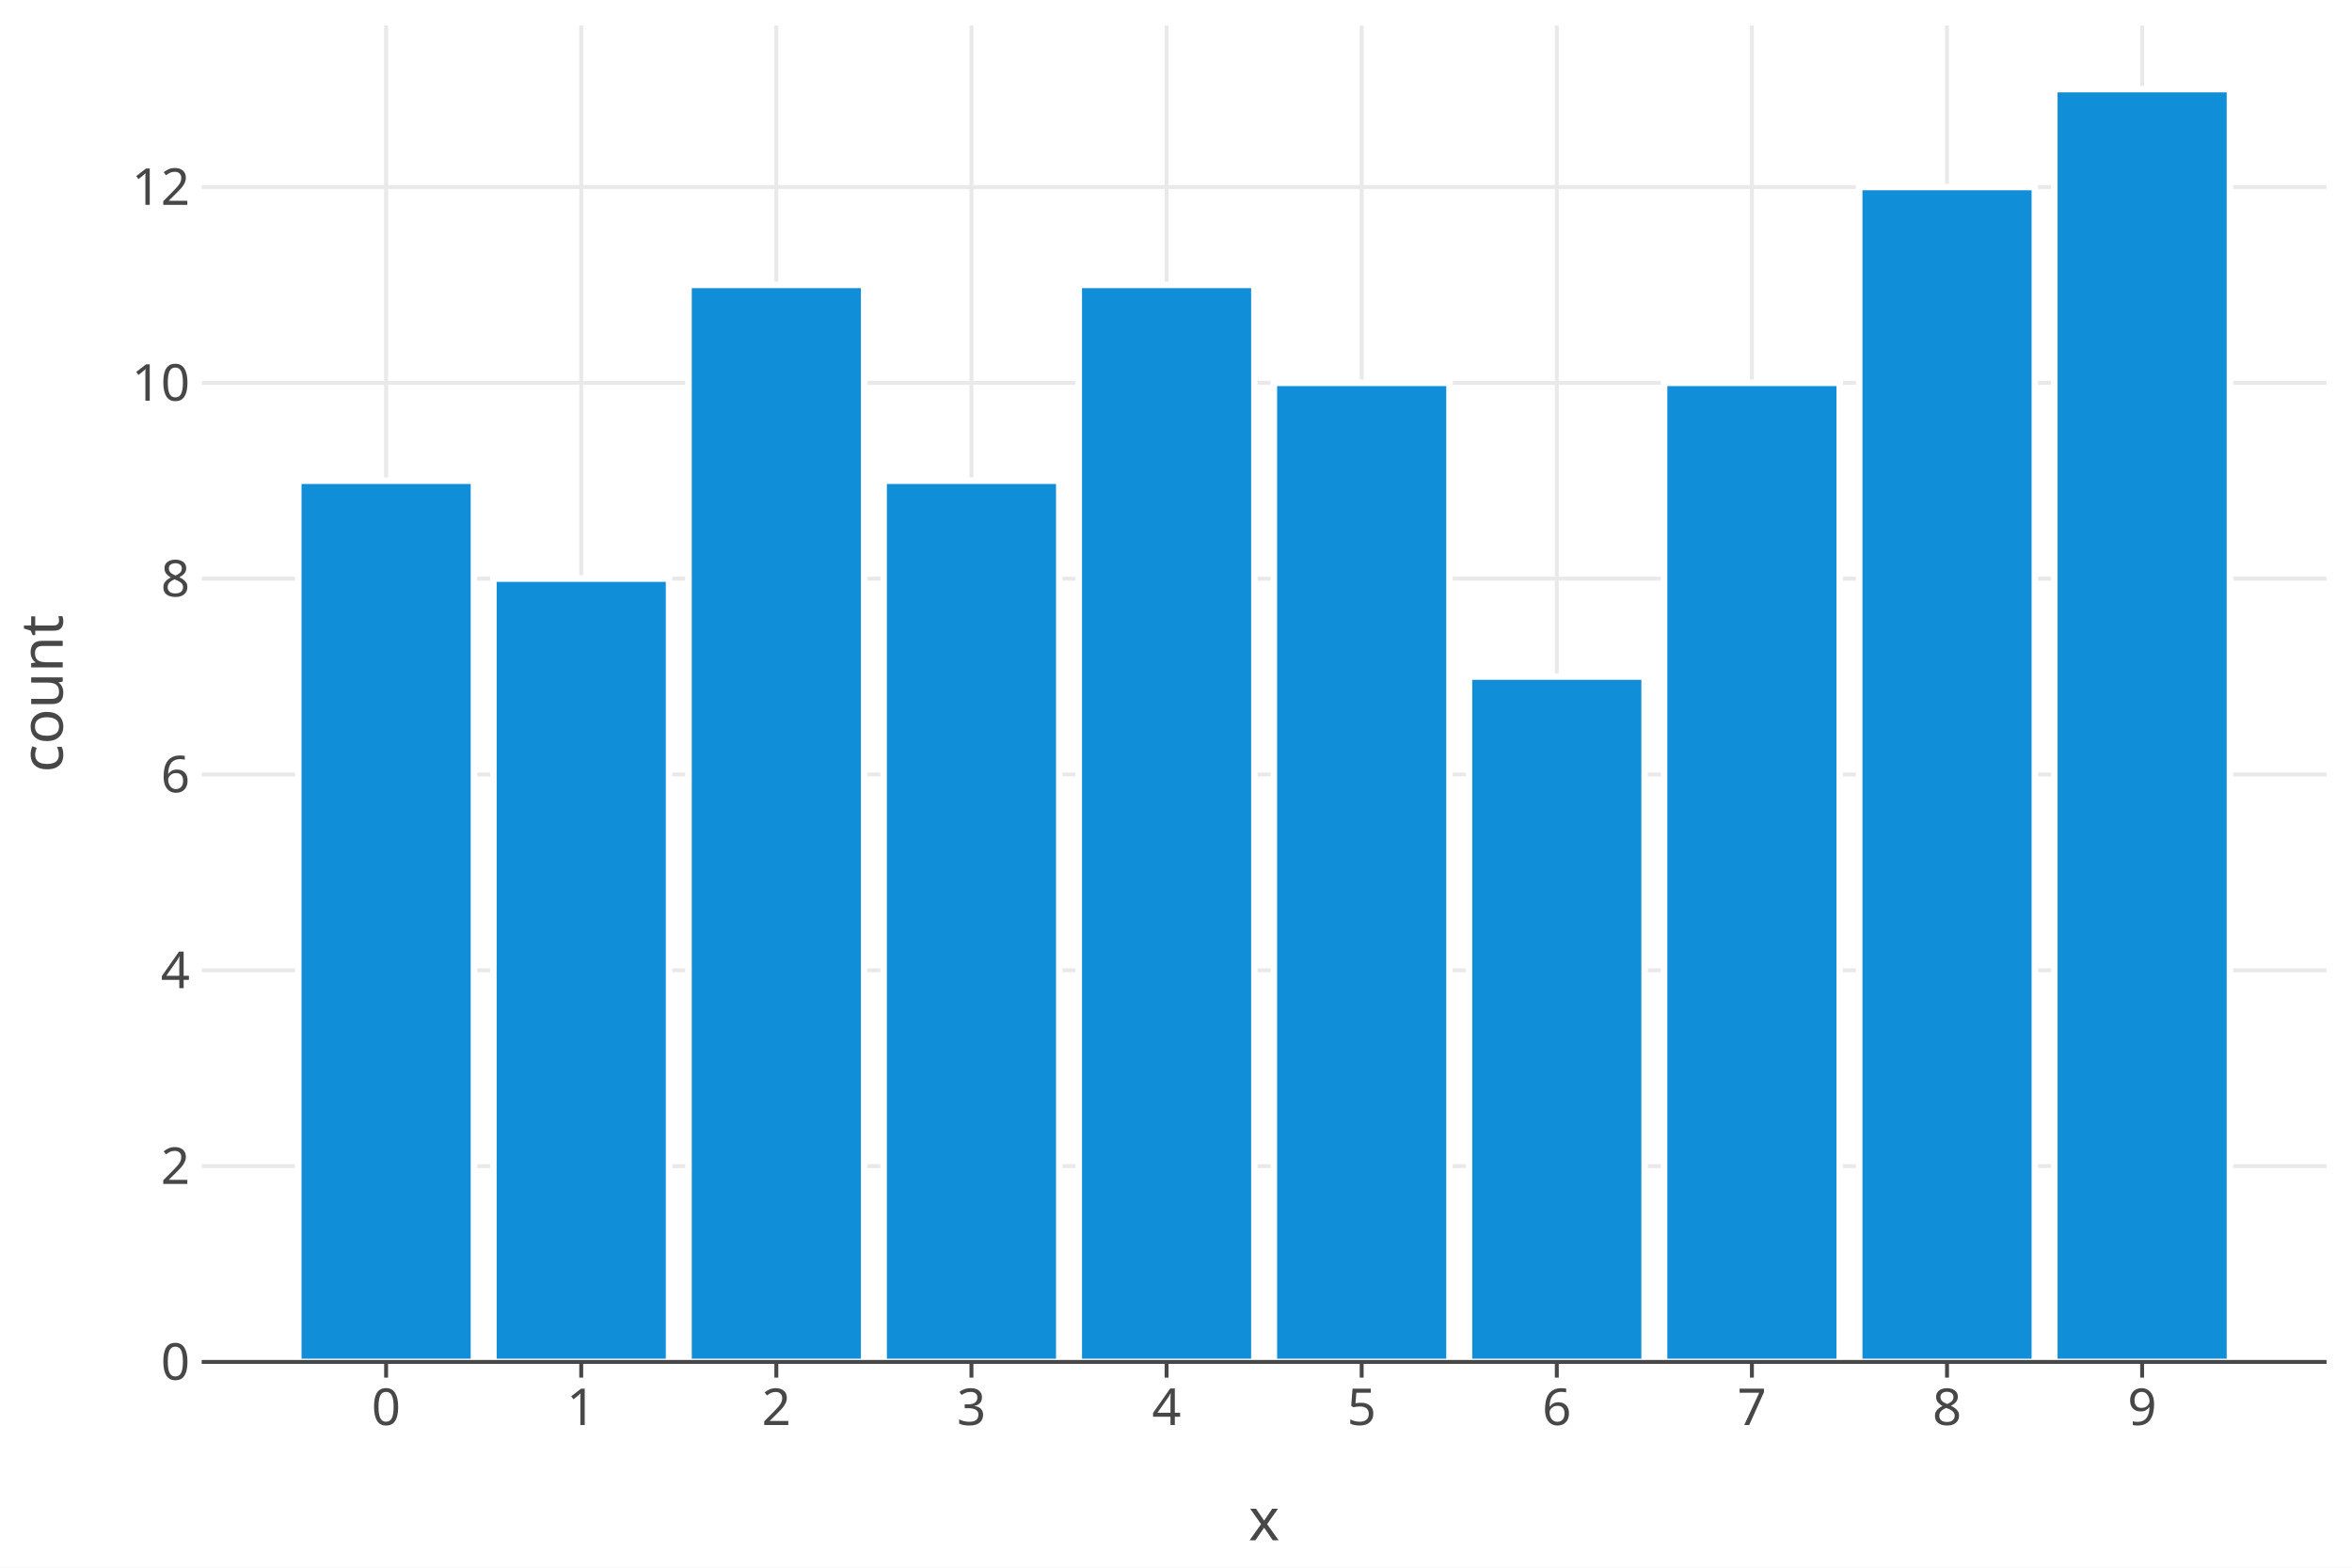
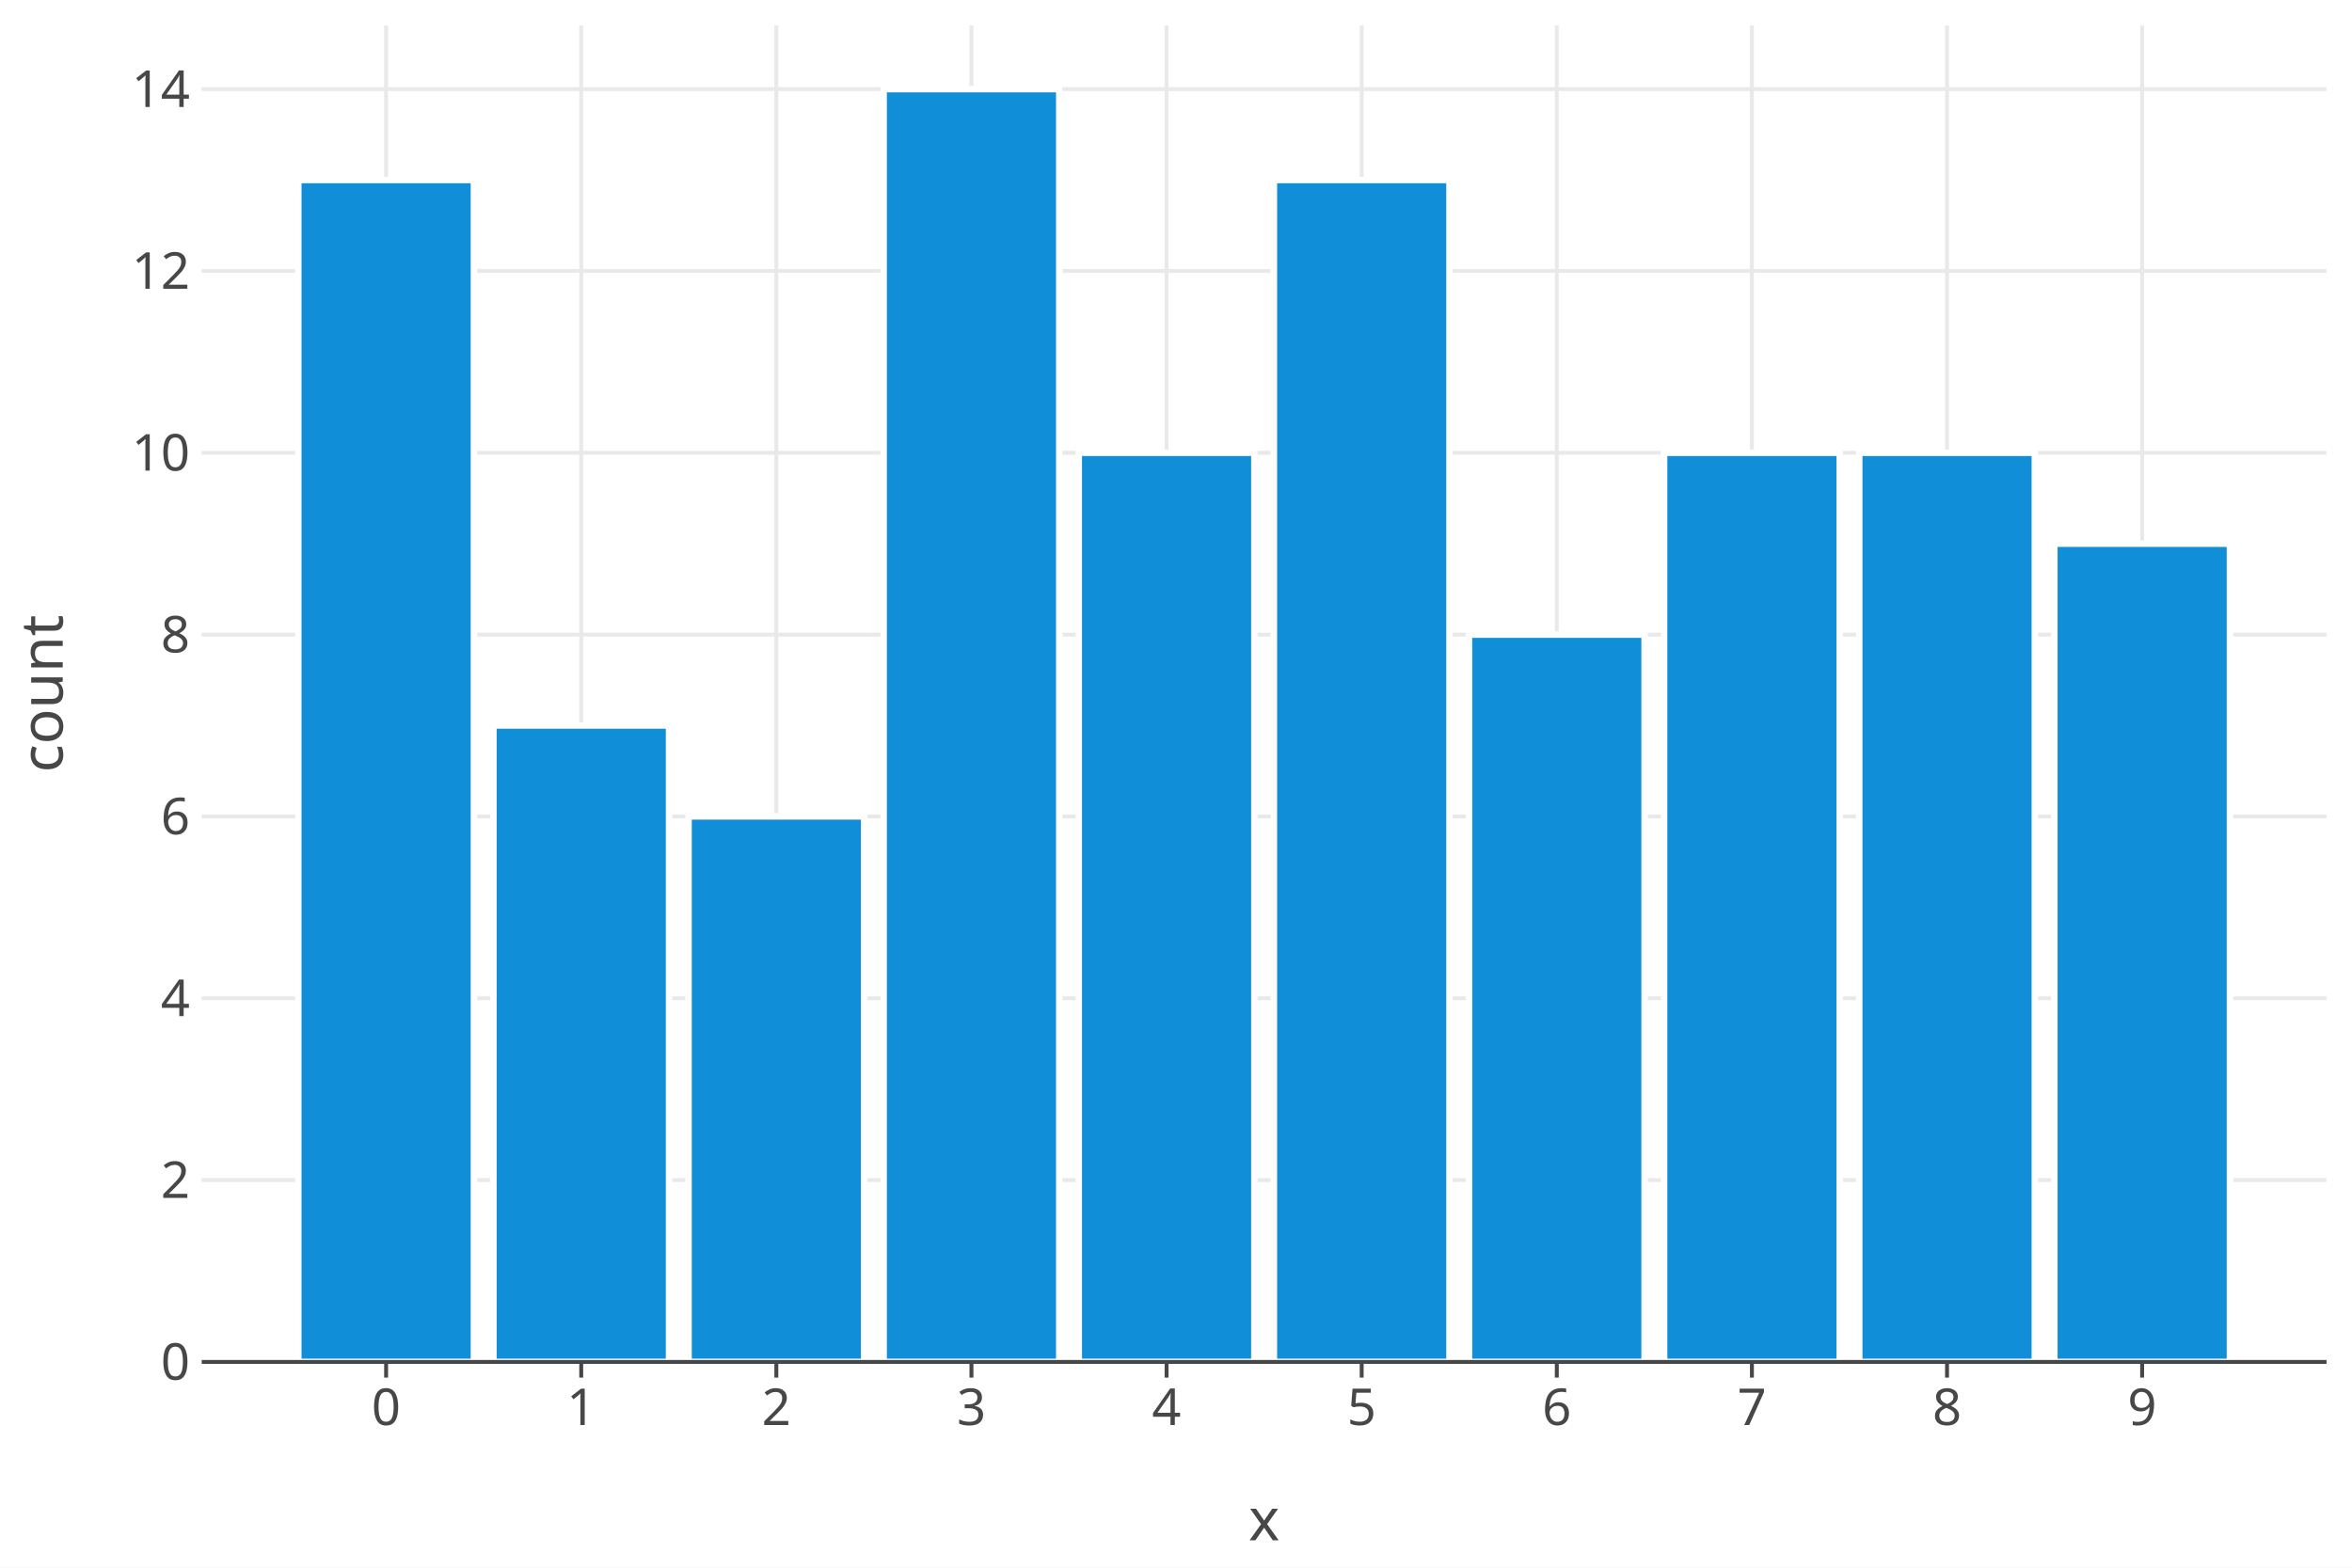
- <svg xmlns="http://www.w3.org/2000/svg" class="plt-container" width="600.0" height="400.0">
+ <svg xmlns="http://www.w3.org/2000/svg" display="block" class="plt-container" width="600.0" height="400.0">
  <style type="text/css">
  .plt-container {
   font-family: Lucida Grande, sans-serif;
   user-select: none;
   -webkit-user-select: none;
   -moz-user-select: none;
   -ms-user-select: none;
}
text {
   text-rendering: optimizeLegibility;
}
- #pycwVtb .plot-title {
+ #pVstVfk .plot-title {
   fill: #474747;
   font-family: Lucida Grande, sans-serif;
   font-size: 16.0px;
   font-weight: normal;
   font-style: normal;   
}
- #pycwVtb .plot-subtitle {
+ #pVstVfk .plot-subtitle {
   fill: #474747;
   font-family: Lucida Grande, sans-serif;
   font-size: 15.0px;
   font-weight: normal;
   font-style: normal;   
}
- #pycwVtb .plot-caption {
-    fill: #474747;
-    font-family: Lucida Grande, sans-serif;
-    font-size: 13.0px;
-    font-weight: normal;
-    font-style: normal;   
- }
- #pycwVtb .legend-title {
+ #pVstVfk .plot-caption {
+    fill: #474747;
+    font-family: Lucida Grande, sans-serif;
+    font-size: 13.0px;
+    font-weight: normal;
+    font-style: normal;   
+ }
+ #pVstVfk .legend-title {
   fill: #474747;
   font-family: Lucida Grande, sans-serif;
   font-size: 15.0px;
   font-weight: normal;
   font-style: normal;   
}
- #pycwVtb .legend-item {
-    fill: #474747;
-    font-family: Lucida Grande, sans-serif;
-    font-size: 13.0px;
-    font-weight: normal;
-    font-style: normal;   
- }
- #pycwVtb .axis-title-x {
+ #pVstVfk .legend-item {
+    fill: #474747;
+    font-family: Lucida Grande, sans-serif;
+    font-size: 13.0px;
+    font-weight: normal;
+    font-style: normal;   
+ }
+ #pVstVfk .axis-title-x {
   fill: #474747;
   font-family: Lucida Grande, sans-serif;
   font-size: 15.0px;
   font-weight: normal;
   font-style: normal;   
}
- #pycwVtb .axis-text-x {
-    fill: #474747;
-    font-family: Lucida Grande, sans-serif;
-    font-size: 13.0px;
-    font-weight: normal;
-    font-style: normal;   
- }
- #dDYAcnL .axis-tooltip-text-x {
+ #pVstVfk .axis-text-x {
+    fill: #474747;
+    font-family: Lucida Grande, sans-serif;
+    font-size: 13.0px;
+    font-weight: normal;
+    font-style: normal;   
+ }
+ #dBbWcaA .axis-tooltip-text-x {
   fill: #ffffff;
   font-family: Lucida Grande, sans-serif;
   font-size: 13.0px;
   font-weight: normal;
   font-style: normal;   
}
- #pycwVtb .axis-title-y {
+ #pVstVfk .axis-title-y {
   fill: #474747;
   font-family: Lucida Grande, sans-serif;
   font-size: 15.0px;
   font-weight: normal;
   font-style: normal;   
}
- #pycwVtb .axis-text-y {
-    fill: #474747;
-    font-family: Lucida Grande, sans-serif;
-    font-size: 13.0px;
-    font-weight: normal;
-    font-style: normal;   
- }
- #dDYAcnL .axis-tooltip-text-y {
+ #pVstVfk .axis-text-y {
+    fill: #474747;
+    font-family: Lucida Grande, sans-serif;
+    font-size: 13.0px;
+    font-weight: normal;
+    font-style: normal;   
+ }
+ #dBbWcaA .axis-tooltip-text-y {
   fill: #ffffff;
   font-family: Lucida Grande, sans-serif;
   font-size: 13.0px;
   font-weight: normal;
   font-style: normal;   
}
- #pycwVtb .facet-strip-text-x {
-    fill: #474747;
-    font-family: Lucida Grande, sans-serif;
-    font-size: 13.0px;
-    font-weight: normal;
-    font-style: normal;   
- }
- #pycwVtb .facet-strip-text-y {
-    fill: #474747;
-    font-family: Lucida Grande, sans-serif;
-    font-size: 13.0px;
-    font-weight: normal;
-    font-style: normal;   
- }
- #dDYAcnL .tooltip-text {
-    fill: #474747;
-    font-family: Lucida Grande, sans-serif;
-    font-size: 13.0px;
-    font-weight: normal;
-    font-style: normal;   
- }
- #dDYAcnL .tooltip-title {
+ #pVstVfk .facet-strip-text-x {
+    fill: #474747;
+    font-family: Lucida Grande, sans-serif;
+    font-size: 13.0px;
+    font-weight: normal;
+    font-style: normal;   
+ }
+ #pVstVfk .facet-strip-text-y {
+    fill: #474747;
+    font-family: Lucida Grande, sans-serif;
+    font-size: 13.0px;
+    font-weight: normal;
+    font-style: normal;   
+ }
+ #dBbWcaA .tooltip-text {
+    fill: #474747;
+    font-family: Lucida Grande, sans-serif;
+    font-size: 13.0px;
+    font-weight: normal;
+    font-style: normal;   
+ }
+ #dBbWcaA .tooltip-title {
   fill: #474747;
   font-family: Lucida Grande, sans-serif;
   font-size: 13.0px;
   font-weight: bold;
   font-style: normal;   
}
- #dDYAcnL .tooltip-label {
+ #dBbWcaA .tooltip-label {
   fill: #474747;
   font-family: Lucida Grande, sans-serif;
   font-size: 13.0px;
   font-weight: bold;
   font-style: normal;   
}

  </style>
-   <g id="pycwVtb">
+   <g id="pVstVfk">
    <path fill-rule="evenodd" fill="rgb(255,255,255)" fill-opacity="1.0" d="M0.0 0.0 L0.0 400.0 L600.0 400.0 L600.0 0.0 Z">
    </path>
    <g transform="translate(29.5 6.5 ) ">
-       <g transform="translate(21.96121 0.0 ) ">
-         <line x1="47.036" y1="341.0" x2="47.036" y2="0.0" stroke="rgb(233,233,233)" stroke-opacity="1.0" stroke-width="1.0" fill="none">
-         </line>
-         <line x1="96.81" y1="341.0" x2="96.81" y2="0.0" stroke="rgb(233,233,233)" stroke-opacity="1.0" stroke-width="1.0" fill="none">
-         </line>
-         <line x1="146.584" y1="341.0" x2="146.584" y2="0.0" stroke="rgb(233,233,233)" stroke-opacity="1.0" stroke-width="1.0" fill="none">
-         </line>
-         <line x1="196.358" y1="341.0" x2="196.358" y2="0.0" stroke="rgb(233,233,233)" stroke-opacity="1.0" stroke-width="1.0" fill="none">
-         </line>
-         <line x1="246.132" y1="341.0" x2="246.132" y2="0.0" stroke="rgb(233,233,233)" stroke-opacity="1.0" stroke-width="1.0" fill="none">
-         </line>
-         <line x1="295.906" y1="341.0" x2="295.906" y2="0.0" stroke="rgb(233,233,233)" stroke-opacity="1.0" stroke-width="1.0" fill="none">
-         </line>
-         <line x1="345.68" y1="341.0" x2="345.68" y2="0.0" stroke="rgb(233,233,233)" stroke-opacity="1.0" stroke-width="1.0" fill="none">
-         </line>
-         <line x1="395.454" y1="341.0" x2="395.454" y2="0.0" stroke="rgb(233,233,233)" stroke-opacity="1.0" stroke-width="1.0" fill="none">
-         </line>
-         <line x1="445.228" y1="341.0" x2="445.228" y2="0.0" stroke="rgb(233,233,233)" stroke-opacity="1.0" stroke-width="1.0" fill="none">
-         </line>
-         <line x1="495.002" y1="341.0" x2="495.002" y2="0.0" stroke="rgb(233,233,233)" stroke-opacity="1.0" stroke-width="1.0" fill="none">
-         </line>
+       <g>
+         <g transform="translate(21.96121 0.0 ) ">
+           <g>
+             <line x1="47.036" y1="0.0" x2="47.036" y2="341.0" stroke="rgb(233,233,233)" stroke-opacity="1.0" stroke-width="1.0" fill="none">
+             </line>
+             <line x1="96.81" y1="0.0" x2="96.81" y2="341.0" stroke="rgb(233,233,233)" stroke-opacity="1.0" stroke-width="1.0" fill="none">
+             </line>
+             <line x1="146.584" y1="0.0" x2="146.584" y2="341.0" stroke="rgb(233,233,233)" stroke-opacity="1.0" stroke-width="1.0" fill="none">
+             </line>
+             <line x1="196.358" y1="0.0" x2="196.358" y2="341.0" stroke="rgb(233,233,233)" stroke-opacity="1.0" stroke-width="1.0" fill="none">
+             </line>
+             <line x1="246.132" y1="0.0" x2="246.132" y2="341.0" stroke="rgb(233,233,233)" stroke-opacity="1.0" stroke-width="1.0" fill="none">
+             </line>
+             <line x1="295.906" y1="0.0" x2="295.906" y2="341.0" stroke="rgb(233,233,233)" stroke-opacity="1.0" stroke-width="1.0" fill="none">
+             </line>
+             <line x1="345.68" y1="0.0" x2="345.68" y2="341.0" stroke="rgb(233,233,233)" stroke-opacity="1.0" stroke-width="1.0" fill="none">
+             </line>
+             <line x1="395.454" y1="0.0" x2="395.454" y2="341.0" stroke="rgb(233,233,233)" stroke-opacity="1.0" stroke-width="1.0" fill="none">
+             </line>
+             <line x1="445.228" y1="0.0" x2="445.228" y2="341.0" stroke="rgb(233,233,233)" stroke-opacity="1.0" stroke-width="1.0" fill="none">
+             </line>
+             <line x1="495.002" y1="0.0" x2="495.002" y2="341.0" stroke="rgb(233,233,233)" stroke-opacity="1.0" stroke-width="1.0" fill="none">
+             </line>
+           </g>
+         </g>
+         <g transform="translate(21.96121 0.0 ) ">
+           <g>
+             <line x1="0.0" y1="341.0" x2="542.039" y2="341.0" stroke="rgb(233,233,233)" stroke-opacity="1.0" stroke-width="1.0" fill="none">
+             </line>
+             <line x1="0.0" y1="294.605" x2="542.039" y2="294.605" stroke="rgb(233,233,233)" stroke-opacity="1.0" stroke-width="1.0" fill="none">
+             </line>
+             <line x1="0.0" y1="248.211" x2="542.039" y2="248.211" stroke="rgb(233,233,233)" stroke-opacity="1.0" stroke-width="1.0" fill="none">
+             </line>
+             <line x1="0.0" y1="201.816" x2="542.039" y2="201.816" stroke="rgb(233,233,233)" stroke-opacity="1.0" stroke-width="1.0" fill="none">
+             </line>
+             <line x1="0.0" y1="155.422" x2="542.039" y2="155.422" stroke="rgb(233,233,233)" stroke-opacity="1.0" stroke-width="1.0" fill="none">
+             </line>
+             <line x1="0.0" y1="109.027" x2="542.039" y2="109.027" stroke="rgb(233,233,233)" stroke-opacity="1.0" stroke-width="1.0" fill="none">
+             </line>
+             <line x1="0.0" y1="62.633" x2="542.039" y2="62.633" stroke="rgb(233,233,233)" stroke-opacity="1.0" stroke-width="1.0" fill="none">
+             </line>
+             <line x1="0.0" y1="16.238" x2="542.039" y2="16.238" stroke="rgb(233,233,233)" stroke-opacity="1.0" stroke-width="1.0" fill="none">
+             </line>
+           </g>
+         </g>
      </g>
-       <g transform="translate(21.96121 0.0 ) ">
-         <line x1="0.0" y1="341.0" x2="542.039" y2="341.0" stroke="rgb(233,233,233)" stroke-opacity="1.0" stroke-width="1.0" fill="none">
-         </line>
-         <line x1="0.0" y1="291.037" x2="542.039" y2="291.037" stroke="rgb(233,233,233)" stroke-opacity="1.0" stroke-width="1.0" fill="none">
-         </line>
-         <line x1="0.0" y1="241.073" x2="542.039" y2="241.073" stroke="rgb(233,233,233)" stroke-opacity="1.0" stroke-width="1.0" fill="none">
-         </line>
-         <line x1="0.0" y1="191.11" x2="542.039" y2="191.11" stroke="rgb(233,233,233)" stroke-opacity="1.0" stroke-width="1.0" fill="none">
-         </line>
-         <line x1="0.0" y1="141.147" x2="542.039" y2="141.147" stroke="rgb(233,233,233)" stroke-opacity="1.0" stroke-width="1.0" fill="none">
-         </line>
-         <line x1="0.0" y1="91.183" x2="542.039" y2="91.183" stroke="rgb(233,233,233)" stroke-opacity="1.0" stroke-width="1.0" fill="none">
-         </line>
-         <line x1="0.0" y1="41.22" x2="542.039" y2="41.22" stroke="rgb(233,233,233)" stroke-opacity="1.0" stroke-width="1.0" fill="none">
-         </line>
-       </g>
-       <g transform="translate(21.96121 0.0 ) " clip-path="url(#ccjF6wF)" clip-bounds-jfx="[rect (0.0, 0.0), (542.039, 341.0)]">
+       <g clip-path="url(#cwFv9KO)" clip-bounds-jfx="[rect (21.961, 0.0), (542.039, 341.0)]">
+         <g transform="translate(21.96121 0.0 ) ">
+           <g>
+             <g>
+               <rect x="74.412" y="178.619" height="162.381" width="44.797" stroke="rgb(255,255,255)" stroke-opacity="1.0" fill="rgb(17,142,216)" fill-opacity="1.0" stroke-width="1.65">
+               </rect>
+               <rect x="124.186" y="201.816" height="139.184" width="44.797" stroke="rgb(255,255,255)" stroke-opacity="1.0" fill="rgb(17,142,216)" fill-opacity="1.0" stroke-width="1.65">
+               </rect>
+               <rect x="24.638" y="39.435" height="301.565" width="44.797" stroke="rgb(255,255,255)" stroke-opacity="1.0" fill="rgb(17,142,216)" fill-opacity="1.0" stroke-width="1.65">
+               </rect>
+               <rect x="422.83" y="109.027" height="231.973" width="44.797" stroke="rgb(255,255,255)" stroke-opacity="1.0" fill="rgb(17,142,216)" fill-opacity="1.0" stroke-width="1.65">
+               </rect>
+               <rect x="373.056" y="109.027" height="231.973" width="44.797" stroke="rgb(255,255,255)" stroke-opacity="1.0" fill="rgb(17,142,216)" fill-opacity="1.0" stroke-width="1.65">
+               </rect>
+               <rect x="273.508" y="39.435" height="301.565" width="44.797" stroke="rgb(255,255,255)" stroke-opacity="1.0" fill="rgb(17,142,216)" fill-opacity="1.0" stroke-width="1.65">
+               </rect>
+               <rect x="472.604" y="132.224" height="208.776" width="44.797" stroke="rgb(255,255,255)" stroke-opacity="1.0" fill="rgb(17,142,216)" fill-opacity="1.0" stroke-width="1.65">
+               </rect>
+               <rect x="323.282" y="155.422" height="185.578" width="44.797" stroke="rgb(255,255,255)" stroke-opacity="1.0" fill="rgb(17,142,216)" fill-opacity="1.0" stroke-width="1.65">
+               </rect>
+               <rect x="173.96" y="16.238" height="324.762" width="44.797" stroke="rgb(255,255,255)" stroke-opacity="1.0" fill="rgb(17,142,216)" fill-opacity="1.0" stroke-width="1.65">
+               </rect>
+               <rect x="223.734" y="109.027" height="231.973" width="44.797" stroke="rgb(255,255,255)" stroke-opacity="1.0" fill="rgb(17,142,216)" fill-opacity="1.0" stroke-width="1.65">
+               </rect>
+             </g>
+           </g>
+         </g>
        <defs>
-           <clipPath id="ccjF6wF">
-             <rect x="0.0" y="0.0" width="542.039" height="341.0">
+           <clipPath id="cwFv9KO">
+             <rect x="21.961" y="0.0" width="542.039" height="341.0">
            </rect>
          </clipPath>
        </defs>
-         <rect x="422.83" y="41.22" height="299.78" width="44.797" stroke="rgb(255,255,255)" stroke-opacity="1.0" fill="rgb(17,142,216)" fill-opacity="1.0" stroke-width="1.65">
-         </rect>
-         <rect x="373.056" y="91.183" height="249.817" width="44.797" stroke="rgb(255,255,255)" stroke-opacity="1.0" fill="rgb(17,142,216)" fill-opacity="1.0" stroke-width="1.65">
-         </rect>
-         <rect x="273.508" y="91.183" height="249.817" width="44.797" stroke="rgb(255,255,255)" stroke-opacity="1.0" fill="rgb(17,142,216)" fill-opacity="1.0" stroke-width="1.65">
-         </rect>
-         <rect x="323.282" y="166.128" height="174.872" width="44.797" stroke="rgb(255,255,255)" stroke-opacity="1.0" fill="rgb(17,142,216)" fill-opacity="1.0" stroke-width="1.65">
-         </rect>
-         <rect x="74.412" y="141.147" height="199.853" width="44.797" stroke="rgb(255,255,255)" stroke-opacity="1.0" fill="rgb(17,142,216)" fill-opacity="1.0" stroke-width="1.65">
-         </rect>
-         <rect x="124.186" y="66.201" height="274.799" width="44.797" stroke="rgb(255,255,255)" stroke-opacity="1.0" fill="rgb(17,142,216)" fill-opacity="1.0" stroke-width="1.65">
-         </rect>
-         <rect x="24.638" y="116.165" height="224.835" width="44.797" stroke="rgb(255,255,255)" stroke-opacity="1.0" fill="rgb(17,142,216)" fill-opacity="1.0" stroke-width="1.65">
-         </rect>
-         <rect x="173.96" y="116.165" height="224.835" width="44.797" stroke="rgb(255,255,255)" stroke-opacity="1.0" fill="rgb(17,142,216)" fill-opacity="1.0" stroke-width="1.65">
-         </rect>
-         <rect x="223.734" y="66.201" height="274.799" width="44.797" stroke="rgb(255,255,255)" stroke-opacity="1.0" fill="rgb(17,142,216)" fill-opacity="1.0" stroke-width="1.65">
-         </rect>
-         <rect x="472.604" y="16.238" height="324.762" width="44.797" stroke="rgb(255,255,255)" stroke-opacity="1.0" fill="rgb(17,142,216)" fill-opacity="1.0" stroke-width="1.65">
-         </rect>
      </g>
-       <g transform="translate(21.96121 341.0 ) ">
-         <g transform="translate(47.03642 0.0 ) ">
-           <line stroke-width="1.0" stroke="rgb(71,71,71)" stroke-opacity="1.0" x2="0.0" y2="4.0">
+       <g>
+         <g transform="translate(21.96121 341.0 ) ">
+           <g transform="translate(47.03642 0.0 ) ">
+             <line stroke-width="1.0" stroke="rgb(71,71,71)" stroke-opacity="1.0" x2="0.0" y2="4.0">
+             </line>
+             <g transform="translate(0.0 7.0 ) ">
+               <text class="axis-text-x" text-anchor="middle" dy="0.7em">
+                 <tspan>0</tspan>
+               </text>
+             </g>
+           </g>
+           <g transform="translate(96.81042 0.0 ) ">
+             <line stroke-width="1.0" stroke="rgb(71,71,71)" stroke-opacity="1.0" x2="0.0" y2="4.0">
+             </line>
+             <g transform="translate(0.0 7.0 ) ">
+               <text class="axis-text-x" text-anchor="middle" dy="0.7em">
+                 <tspan>1</tspan>
+               </text>
+             </g>
+           </g>
+           <g transform="translate(146.5844 0.0 ) ">
+             <line stroke-width="1.0" stroke="rgb(71,71,71)" stroke-opacity="1.0" x2="0.0" y2="4.0">
+             </line>
+             <g transform="translate(0.0 7.0 ) ">
+               <text class="axis-text-x" text-anchor="middle" dy="0.7em">
+                 <tspan>2</tspan>
+               </text>
+             </g>
+           </g>
+           <g transform="translate(196.3584 0.0 ) ">
+             <line stroke-width="1.0" stroke="rgb(71,71,71)" stroke-opacity="1.0" x2="0.0" y2="4.0">
+             </line>
+             <g transform="translate(0.0 7.0 ) ">
+               <text class="axis-text-x" text-anchor="middle" dy="0.7em">
+                 <tspan>3</tspan>
+               </text>
+             </g>
+           </g>
+           <g transform="translate(246.1324 0.0 ) ">
+             <line stroke-width="1.0" stroke="rgb(71,71,71)" stroke-opacity="1.0" x2="0.0" y2="4.0">
+             </line>
+             <g transform="translate(0.0 7.0 ) ">
+               <text class="axis-text-x" text-anchor="middle" dy="0.7em">
+                 <tspan>4</tspan>
+               </text>
+             </g>
+           </g>
+           <g transform="translate(295.9064 0.0 ) ">
+             <line stroke-width="1.0" stroke="rgb(71,71,71)" stroke-opacity="1.0" x2="0.0" y2="4.0">
+             </line>
+             <g transform="translate(0.0 7.0 ) ">
+               <text class="axis-text-x" text-anchor="middle" dy="0.7em">
+                 <tspan>5</tspan>
+               </text>
+             </g>
+           </g>
+           <g transform="translate(345.6804 0.0 ) ">
+             <line stroke-width="1.0" stroke="rgb(71,71,71)" stroke-opacity="1.0" x2="0.0" y2="4.0">
+             </line>
+             <g transform="translate(0.0 7.0 ) ">
+               <text class="axis-text-x" text-anchor="middle" dy="0.7em">
+                 <tspan>6</tspan>
+               </text>
+             </g>
+           </g>
+           <g transform="translate(395.4544 0.0 ) ">
+             <line stroke-width="1.0" stroke="rgb(71,71,71)" stroke-opacity="1.0" x2="0.0" y2="4.0">
+             </line>
+             <g transform="translate(0.0 7.0 ) ">
+               <text class="axis-text-x" text-anchor="middle" dy="0.7em">
+                 <tspan>7</tspan>
+               </text>
+             </g>
+           </g>
+           <g transform="translate(445.2284 0.0 ) ">
+             <line stroke-width="1.0" stroke="rgb(71,71,71)" stroke-opacity="1.0" x2="0.0" y2="4.0">
+             </line>
+             <g transform="translate(0.0 7.0 ) ">
+               <text class="axis-text-x" text-anchor="middle" dy="0.7em">
+                 <tspan>8</tspan>
+               </text>
+             </g>
+           </g>
+           <g transform="translate(495.0024 0.0 ) ">
+             <line stroke-width="1.0" stroke="rgb(71,71,71)" stroke-opacity="1.0" x2="0.0" y2="4.0">
+             </line>
+             <g transform="translate(0.0 7.0 ) ">
+               <text class="axis-text-x" text-anchor="middle" dy="0.7em">
+                 <tspan>9</tspan>
+               </text>
+             </g>
+           </g>
+           <line x1="0.0" y1="0.0" x2="542.039" y2="0.0" stroke-width="1.0" stroke="rgb(71,71,71)" stroke-opacity="1.0">
          </line>
-           <g transform="translate(0.0 7.0 ) ">
-             <text class="axis-text-x" text-anchor="middle" dy="0.7em">
-               <tspan>0</tspan>
-             </text>
-           </g>
-         </g>
-         <g transform="translate(96.81042 0.0 ) ">
-           <line stroke-width="1.0" stroke="rgb(71,71,71)" stroke-opacity="1.0" x2="0.0" y2="4.0">
-           </line>
-           <g transform="translate(0.0 7.0 ) ">
-             <text class="axis-text-x" text-anchor="middle" dy="0.7em">
-               <tspan>1</tspan>
-             </text>
-           </g>
-         </g>
-         <g transform="translate(146.5844 0.0 ) ">
-           <line stroke-width="1.0" stroke="rgb(71,71,71)" stroke-opacity="1.0" x2="0.0" y2="4.0">
-           </line>
-           <g transform="translate(0.0 7.0 ) ">
-             <text class="axis-text-x" text-anchor="middle" dy="0.7em">
-               <tspan>2</tspan>
-             </text>
-           </g>
-         </g>
-         <g transform="translate(196.3584 0.0 ) ">
-           <line stroke-width="1.0" stroke="rgb(71,71,71)" stroke-opacity="1.0" x2="0.0" y2="4.0">
-           </line>
-           <g transform="translate(0.0 7.0 ) ">
-             <text class="axis-text-x" text-anchor="middle" dy="0.7em">
-               <tspan>3</tspan>
-             </text>
-           </g>
-         </g>
-         <g transform="translate(246.1324 0.0 ) ">
-           <line stroke-width="1.0" stroke="rgb(71,71,71)" stroke-opacity="1.0" x2="0.0" y2="4.0">
-           </line>
-           <g transform="translate(0.0 7.0 ) ">
-             <text class="axis-text-x" text-anchor="middle" dy="0.7em">
-               <tspan>4</tspan>
-             </text>
-           </g>
-         </g>
-         <g transform="translate(295.9064 0.0 ) ">
-           <line stroke-width="1.0" stroke="rgb(71,71,71)" stroke-opacity="1.0" x2="0.0" y2="4.0">
-           </line>
-           <g transform="translate(0.0 7.0 ) ">
-             <text class="axis-text-x" text-anchor="middle" dy="0.7em">
-               <tspan>5</tspan>
-             </text>
-           </g>
-         </g>
-         <g transform="translate(345.6804 0.0 ) ">
-           <line stroke-width="1.0" stroke="rgb(71,71,71)" stroke-opacity="1.0" x2="0.0" y2="4.0">
-           </line>
-           <g transform="translate(0.0 7.0 ) ">
-             <text class="axis-text-x" text-anchor="middle" dy="0.7em">
-               <tspan>6</tspan>
-             </text>
-           </g>
-         </g>
-         <g transform="translate(395.4544 0.0 ) ">
-           <line stroke-width="1.0" stroke="rgb(71,71,71)" stroke-opacity="1.0" x2="0.0" y2="4.0">
-           </line>
-           <g transform="translate(0.0 7.0 ) ">
-             <text class="axis-text-x" text-anchor="middle" dy="0.7em">
-               <tspan>7</tspan>
-             </text>
-           </g>
-         </g>
-         <g transform="translate(445.2284 0.0 ) ">
-           <line stroke-width="1.0" stroke="rgb(71,71,71)" stroke-opacity="1.0" x2="0.0" y2="4.0">
-           </line>
-           <g transform="translate(0.0 7.0 ) ">
-             <text class="axis-text-x" text-anchor="middle" dy="0.7em">
-               <tspan>8</tspan>
-             </text>
-           </g>
-         </g>
-         <g transform="translate(495.0024 0.0 ) ">
-           <line stroke-width="1.0" stroke="rgb(71,71,71)" stroke-opacity="1.0" x2="0.0" y2="4.0">
-           </line>
-           <g transform="translate(0.0 7.0 ) ">
-             <text class="axis-text-x" text-anchor="middle" dy="0.7em">
-               <tspan>9</tspan>
-             </text>
-           </g>
-         </g>
-         <line x1="0.0" y1="0.0" x2="542.039" y2="0.0" stroke-width="1.0" stroke="rgb(71,71,71)" stroke-opacity="1.0">
-         </line>
-       </g>
-       <g transform="translate(21.96121 0.0 ) ">
-         <g transform="translate(0.0 341.0 ) ">
-           <g transform="translate(-3.0 0.0 ) ">
-             <text class="axis-text-y" text-anchor="end" dy="0.35em">
-               <tspan>0</tspan>
-             </text>
-           </g>
-         </g>
-         <g transform="translate(0.0 291.0366 ) ">
-           <g transform="translate(-3.0 0.0 ) ">
-             <text class="axis-text-y" text-anchor="end" dy="0.35em">
-               <tspan>2</tspan>
-             </text>
-           </g>
-         </g>
-         <g transform="translate(0.0 241.0733 ) ">
-           <g transform="translate(-3.0 0.0 ) ">
-             <text class="axis-text-y" text-anchor="end" dy="0.35em">
-               <tspan>4</tspan>
-             </text>
-           </g>
-         </g>
-         <g transform="translate(0.0 191.1099 ) ">
-           <g transform="translate(-3.0 0.0 ) ">
-             <text class="axis-text-y" text-anchor="end" dy="0.35em">
-               <tspan>6</tspan>
-             </text>
-           </g>
-         </g>
-         <g transform="translate(0.0 141.1465 ) ">
-           <g transform="translate(-3.0 0.0 ) ">
-             <text class="axis-text-y" text-anchor="end" dy="0.35em">
-               <tspan>8</tspan>
-             </text>
-           </g>
-         </g>
-         <g transform="translate(0.0 91.18315 ) ">
-           <g transform="translate(-3.0 0.0 ) ">
-             <text class="axis-text-y" text-anchor="end" dy="0.35em">
-               <tspan>10</tspan>
-             </text>
-           </g>
-         </g>
-         <g transform="translate(0.0 41.21978 ) ">
-           <g transform="translate(-3.0 0.0 ) ">
-             <text class="axis-text-y" text-anchor="end" dy="0.35em">
-               <tspan>12</tspan>
-             </text>
+         </g>
+         <g transform="translate(21.96121 0.0 ) ">
+           <g transform="translate(0.0 341.0 ) ">
+             <g transform="translate(-3.0 0.0 ) ">
+               <text class="axis-text-y" text-anchor="end" dy="0.35em">
+                 <tspan>0</tspan>
+               </text>
+             </g>
+           </g>
+           <g transform="translate(0.0 294.6054 ) ">
+             <g transform="translate(-3.0 0.0 ) ">
+               <text class="axis-text-y" text-anchor="end" dy="0.35em">
+                 <tspan>2</tspan>
+               </text>
+             </g>
+           </g>
+           <g transform="translate(0.0 248.2109 ) ">
+             <g transform="translate(-3.0 0.0 ) ">
+               <text class="axis-text-y" text-anchor="end" dy="0.35em">
+                 <tspan>4</tspan>
+               </text>
+             </g>
+           </g>
+           <g transform="translate(0.0 201.8163 ) ">
+             <g transform="translate(-3.0 0.0 ) ">
+               <text class="axis-text-y" text-anchor="end" dy="0.35em">
+                 <tspan>6</tspan>
+               </text>
+             </g>
+           </g>
+           <g transform="translate(0.0 155.4218 ) ">
+             <g transform="translate(-3.0 0.0 ) ">
+               <text class="axis-text-y" text-anchor="end" dy="0.35em">
+                 <tspan>8</tspan>
+               </text>
+             </g>
+           </g>
+           <g transform="translate(0.0 109.0272 ) ">
+             <g transform="translate(-3.0 0.0 ) ">
+               <text class="axis-text-y" text-anchor="end" dy="0.35em">
+                 <tspan>10</tspan>
+               </text>
+             </g>
+           </g>
+           <g transform="translate(0.0 62.63265 ) ">
+             <g transform="translate(-3.0 0.0 ) ">
+               <text class="axis-text-y" text-anchor="end" dy="0.35em">
+                 <tspan>12</tspan>
+               </text>
+             </g>
+           </g>
+           <g transform="translate(0.0 16.2381 ) ">
+             <g transform="translate(-3.0 0.0 ) ">
+               <text class="axis-text-y" text-anchor="end" dy="0.35em">
+                 <tspan>14</tspan>
+               </text>
+             </g>
          </g>
        </g>
      </g>
    </g>
    <g transform="translate(16.0 177.0 ) rotate(-90.0 ) ">
      <text class="axis-title-y" y="0.0" text-anchor="middle">
        <tspan>count</tspan>
      </text>
    </g>
    <g transform="translate(322.4806 393.0 ) ">
      <text class="axis-title-x" y="0.0" text-anchor="middle">
        <tspan>x</tspan>
      </text>
    </g>
    <path fill="rgb(0,0,0)" fill-opacity="0.0" stroke="rgb(71,71,71)" stroke-opacity="1.0" stroke-width="0.0" d="M0.0 0.0 L0.0 400.0 L600.0 400.0 L600.0 0.0 Z">
    </path>
  </g>
-   <g id="dDYAcnL">
+   <g id="dBbWcaA">
  </g>
</svg>
